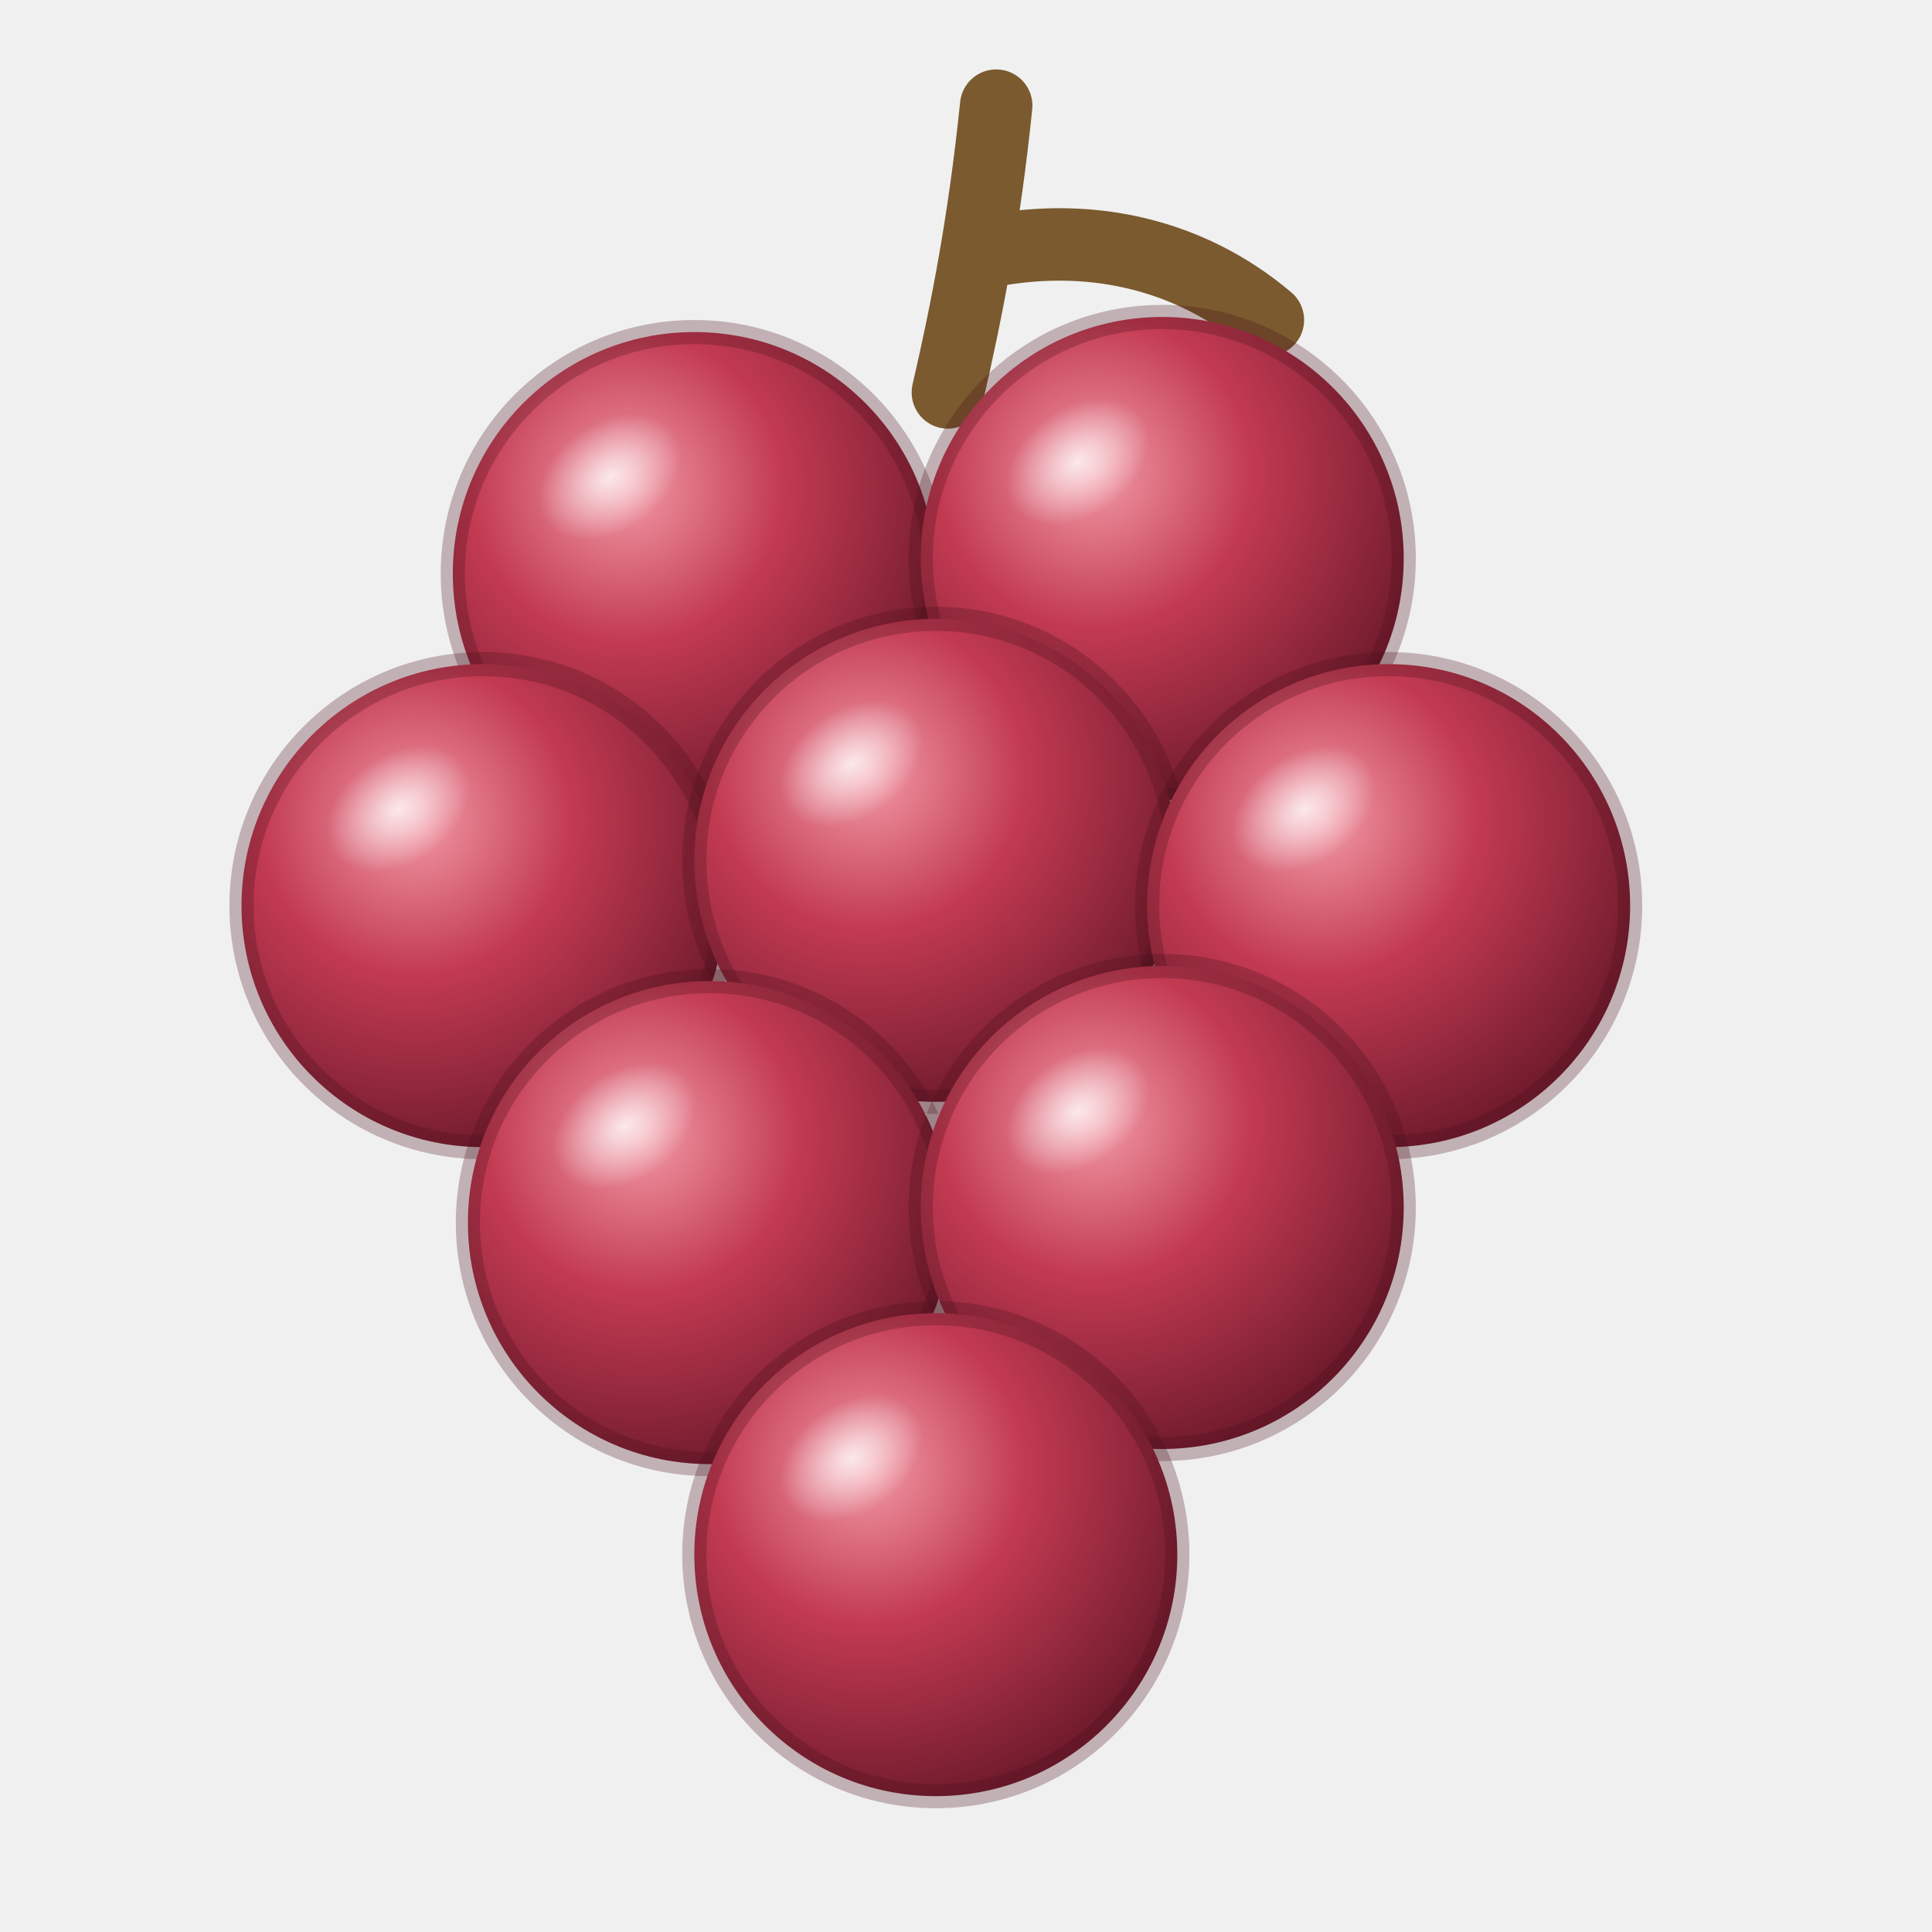
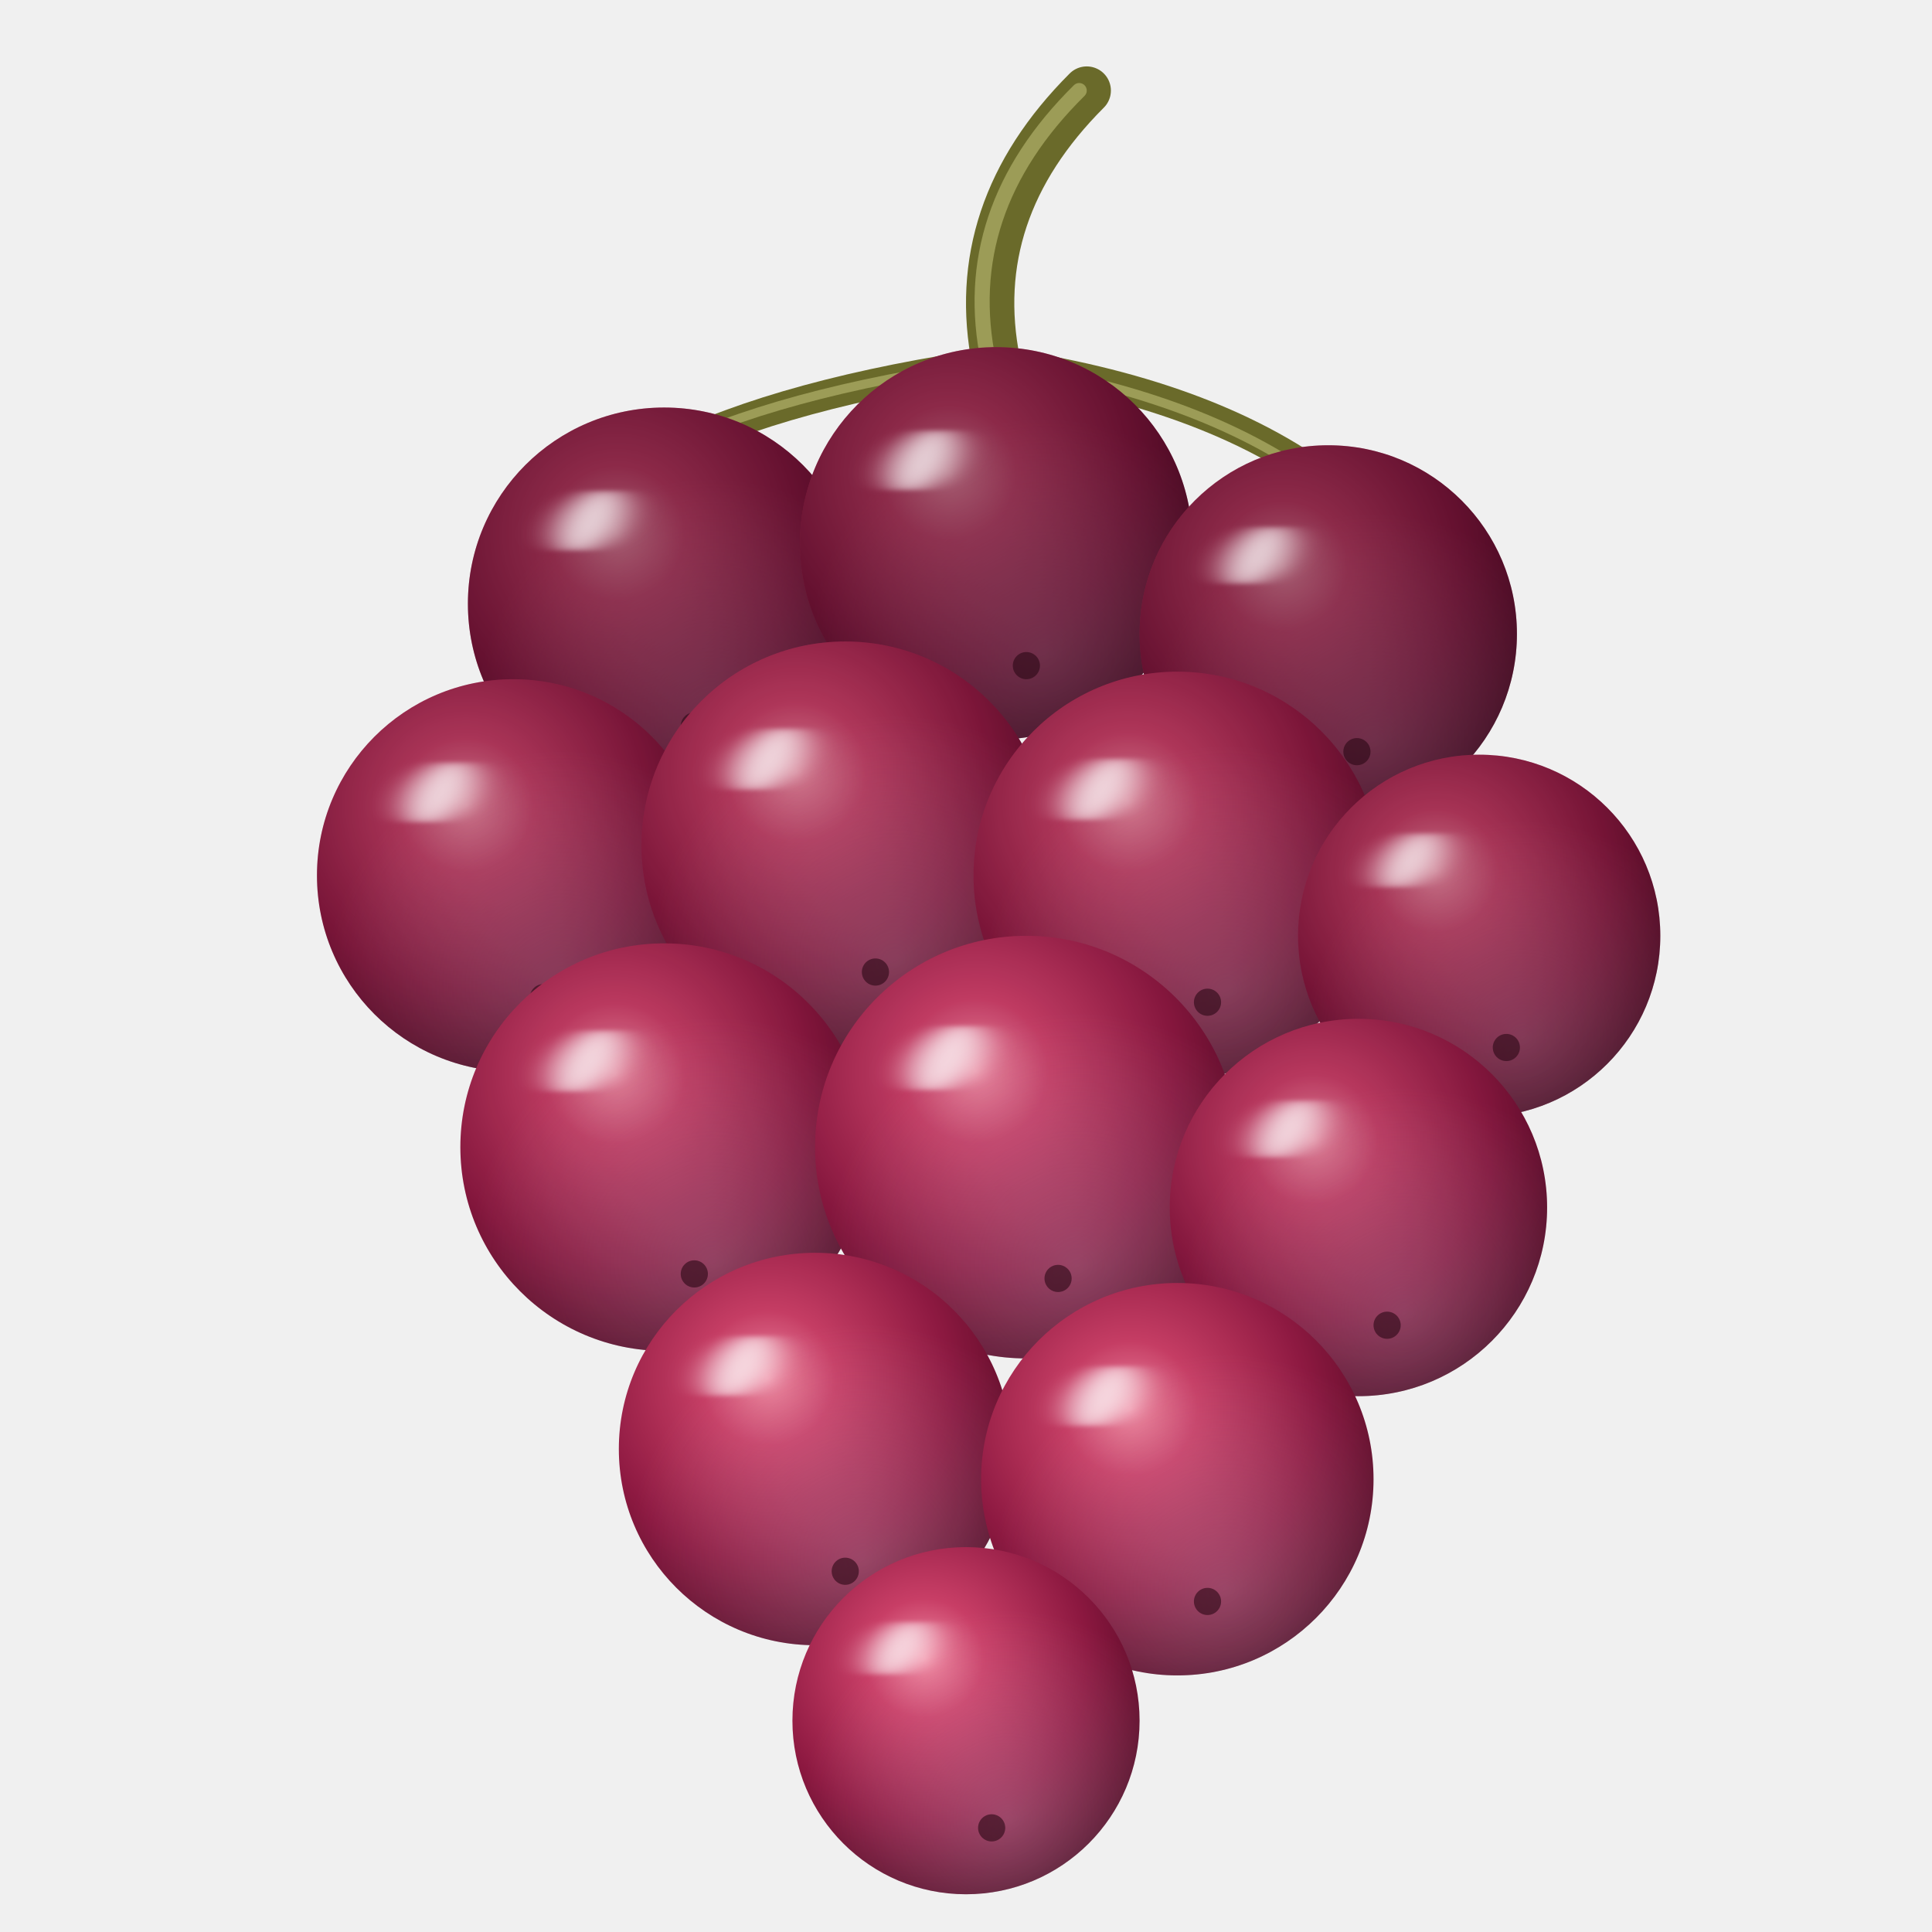
- <svg xmlns="http://www.w3.org/2000/svg" viewBox="0 0 64 64">
+ <svg xmlns="http://www.w3.org/2000/svg" viewBox="0 0 128 128">
  <defs>
-     <radialGradient id="grano" cx=".36" cy=".32" r=".72">
-       <stop offset="0" stop-color="#F29AA6" />
-       <stop offset=".45" stop-color="#C23A52" />
-       <stop offset="1" stop-color="#6E1A2C" />
+     <radialGradient id="gr" cx="0.38" cy="0.32" r="0.78">
+       <stop offset="0" stop-color="#F08AA2" />
+       <stop offset="0.22" stop-color="#C83E66" />
+       <stop offset="0.6" stop-color="#8C1840" />
+       <stop offset="0.88" stop-color="#560A26" />
+       <stop offset="1" stop-color="#3A0618" />
    </radialGradient>
-     <radialGradient id="brillo" cx=".5" cy=".5" r=".5">
-       <stop offset="0" stop-color="#FFFFFF" stop-opacity=".8" />
-       <stop offset="1" stop-color="#FFFFFF" stop-opacity="0" />
+     <radialGradient id="pr" cx="0.62" cy="0.78" r="0.6">
+       <stop offset="0" stop-color="#E6C8E0" stop-opacity="0.28" />
+       <stop offset="1" stop-color="#E6C8E0" stop-opacity="0" />
    </radialGradient>
-     <g id="g">
-       <circle r="8" fill="url(#grano)" />
-       <circle r="8" fill="none" stroke="#4A0F1C" stroke-opacity=".28" stroke-width=".8" />
-       <ellipse cx="-2.8" cy="-3.2" rx="2.6" ry="1.8" transform="rotate(-35 -2.8 -3.2)" fill="url(#brillo)" />
-     </g>
+     <filter id="bl" x="-50%" y="-50%" width="200%" height="200%">
+       <feGaussianBlur stdDeviation="0.8" />
+     </filter>
  </defs>
-   <path d="M33 3.5C32.6 7.4 32 10.4 31.4 13M32.4 8.4C36 7.6 39.4 8.4 42 10.6" fill="none" stroke="#7A5A2E" stroke-width="2.4" stroke-linecap="round" />
-   <use href="#g" x="23" y="19" />
-   <use href="#g" x="38.5" y="18.5" />
-   <use href="#g" x="16" y="30" />
-   <use href="#g" x="31" y="28.5" />
-   <use href="#g" x="46" y="30" />
-   <use href="#g" x="23.5" y="40.5" />
-   <use href="#g" x="38.5" y="40" />
-   <use href="#g" x="31" y="51.5" />
+   <g>
+     <path d="M66 24Q64 14 72 6" fill="none" stroke="#6A6A2A" stroke-width="3.2" stroke-linecap="round" />
+     <path d="M65.5 24Q63.4 14 71.5 6" fill="none" stroke="#B0B06A" stroke-width="1" stroke-linecap="round" opacity=".7" />
+     <path d="M66 24Q52 26 44 30" fill="none" stroke="#6A6A2A" stroke-width="2" stroke-linecap="round" />
+     <path d="M65.5 24Q51.4 26 43.5 30" fill="none" stroke="#B0B06A" stroke-width="0.6" stroke-linecap="round" opacity=".7" />
+     <path d="M66 24Q80 26 88 32" fill="none" stroke="#6A6A2A" stroke-width="2" stroke-linecap="round" />
+     <path d="M65.5 24Q79.4 26 87.5 32" fill="none" stroke="#B0B06A" stroke-width="0.6" stroke-linecap="round" opacity=".7" />
+     <circle cx="44" cy="40" r="13" fill="url(#gr)" />
+     <circle cx="44" cy="40" r="13" fill="url(#pr)" />
+     <circle cx="44" cy="40" r="13" fill="#1E0410" opacity="0.35" />
+     <ellipse cx="39.1" cy="34.5" rx="2.6" ry="1.6" transform="rotate(-38 39.1 34.5)" fill="#fff" opacity=".75" filter="url(#bl)" />
+     <circle cx="46" cy="48.1" r=".9" fill="#2A0614" opacity=".6" />
+     <circle cx="66" cy="36" r="13" fill="url(#gr)" />
+     <circle cx="66" cy="36" r="13" fill="url(#pr)" />
+     <circle cx="66" cy="36" r="13" fill="#1E0410" opacity="0.35" />
+     <ellipse cx="61.1" cy="30.5" rx="2.6" ry="1.6" transform="rotate(-38 61.1 30.5)" fill="#fff" opacity=".75" filter="url(#bl)" />
+     <circle cx="68" cy="44.1" r=".9" fill="#2A0614" opacity=".6" />
+     <circle cx="88" cy="42" r="12.5" fill="url(#gr)" />
+     <circle cx="88" cy="42" r="12.5" fill="url(#pr)" />
+     <circle cx="88" cy="42" r="12.5" fill="#1E0410" opacity="0.35" />
+     <ellipse cx="83.3" cy="36.8" rx="2.5" ry="1.5" transform="rotate(-38 83.3 36.8)" fill="#fff" opacity=".75" filter="url(#bl)" />
+     <circle cx="89.9" cy="49.8" r=".9" fill="#2A0614" opacity=".6" />
+     <circle cx="34" cy="58" r="13" fill="url(#gr)" />
+     <circle cx="34" cy="58" r="13" fill="url(#pr)" />
+     <circle cx="34" cy="58" r="13" fill="#1E0410" opacity="0.18" />
+     <ellipse cx="29.1" cy="52.5" rx="2.6" ry="1.6" transform="rotate(-38 29.1 52.5)" fill="#fff" opacity=".75" filter="url(#bl)" />
+     <circle cx="36" cy="66.1" r=".9" fill="#2A0614" opacity=".6" />
+     <circle cx="56" cy="56" r="13.5" fill="url(#gr)" />
+     <circle cx="56" cy="56" r="13.5" fill="url(#pr)" />
+     <circle cx="56" cy="56" r="13.5" fill="#1E0410" opacity="0.15" />
+     <ellipse cx="50.9" cy="50.3" rx="2.7" ry="1.6" transform="rotate(-38 50.9 50.3)" fill="#fff" opacity=".75" filter="url(#bl)" />
+     <circle cx="58" cy="64.4" r=".9" fill="#2A0614" opacity=".6" />
+     <circle cx="78" cy="58" r="13.5" fill="url(#gr)" />
+     <circle cx="78" cy="58" r="13.5" fill="url(#pr)" />
+     <circle cx="78" cy="58" r="13.5" fill="#1E0410" opacity="0.15" />
+     <ellipse cx="72.9" cy="52.3" rx="2.7" ry="1.6" transform="rotate(-38 72.9 52.3)" fill="#fff" opacity=".75" filter="url(#bl)" />
+     <circle cx="80" cy="66.4" r=".9" fill="#2A0614" opacity=".6" />
+     <circle cx="98" cy="62" r="12" fill="url(#gr)" />
+     <circle cx="98" cy="62" r="12" fill="url(#pr)" />
+     <circle cx="98" cy="62" r="12" fill="#1E0410" opacity="0.2" />
+     <ellipse cx="93.4" cy="57" rx="2.4" ry="1.4" transform="rotate(-38 93.4 57)" fill="#fff" opacity=".75" filter="url(#bl)" />
+     <circle cx="99.8" cy="69.4" r=".9" fill="#2A0614" opacity=".6" />
+     <circle cx="44" cy="76" r="13.5" fill="url(#gr)" />
+     <circle cx="44" cy="76" r="13.5" fill="url(#pr)" />
+     <circle cx="44" cy="76" r="13.5" fill="#1E0410" opacity="0.08" />
+     <ellipse cx="38.9" cy="70.3" rx="2.7" ry="1.6" transform="rotate(-38 38.9 70.3)" fill="#fff" opacity=".75" filter="url(#bl)" />
+     <circle cx="46" cy="84.4" r=".9" fill="#2A0614" opacity=".6" />
+     <circle cx="68" cy="76" r="14" fill="url(#gr)" />
+     <circle cx="68" cy="76" r="14" fill="url(#pr)" />
+     <circle cx="68" cy="76" r="14" fill="#1E0410" opacity="0.05" />
+     <ellipse cx="62.7" cy="70.1" rx="2.8" ry="1.7" transform="rotate(-38 62.7 70.1)" fill="#fff" opacity=".75" filter="url(#bl)" />
+     <circle cx="70.1" cy="84.7" r=".9" fill="#2A0614" opacity=".6" />
+     <circle cx="90" cy="80" r="12.5" fill="url(#gr)" />
+     <circle cx="90" cy="80" r="12.5" fill="url(#pr)" />
+     <circle cx="90" cy="80" r="12.5" fill="#1E0410" opacity="0.1" />
+     <ellipse cx="85.3" cy="74.8" rx="2.5" ry="1.5" transform="rotate(-38 85.3 74.8)" fill="#fff" opacity=".75" filter="url(#bl)" />
+     <circle cx="91.9" cy="87.8" r=".9" fill="#2A0614" opacity=".6" />
+     <circle cx="54" cy="96" r="13" fill="url(#gr)" />
+     <circle cx="54" cy="96" r="13" fill="url(#pr)" />
+     <circle cx="54" cy="96" r="13" fill="#1E0410" opacity="0.02" />
+     <ellipse cx="49.1" cy="90.5" rx="2.6" ry="1.6" transform="rotate(-38 49.1 90.5)" fill="#fff" opacity=".75" filter="url(#bl)" />
+     <circle cx="56" cy="104.1" r=".9" fill="#2A0614" opacity=".6" />
+     <circle cx="78" cy="98" r="13" fill="url(#gr)" />
+     <circle cx="78" cy="98" r="13" fill="url(#pr)" />
+     <circle cx="78" cy="98" r="13" fill="#1E0410" opacity="0.02" />
+     <ellipse cx="73.1" cy="92.5" rx="2.6" ry="1.6" transform="rotate(-38 73.1 92.5)" fill="#fff" opacity=".75" filter="url(#bl)" />
+     <circle cx="80" cy="106.1" r=".9" fill="#2A0614" opacity=".6" />
+     <circle cx="64" cy="114" r="11.5" fill="url(#gr)" />
+     <circle cx="64" cy="114" r="11.5" fill="url(#pr)" />
+     <ellipse cx="59.6" cy="109.2" rx="2.3" ry="1.4" transform="rotate(-38 59.6 109.2)" fill="#fff" opacity=".75" filter="url(#bl)" />
+     <circle cx="65.7" cy="121.1" r=".9" fill="#2A0614" opacity=".6" />
+   </g>
</svg>
